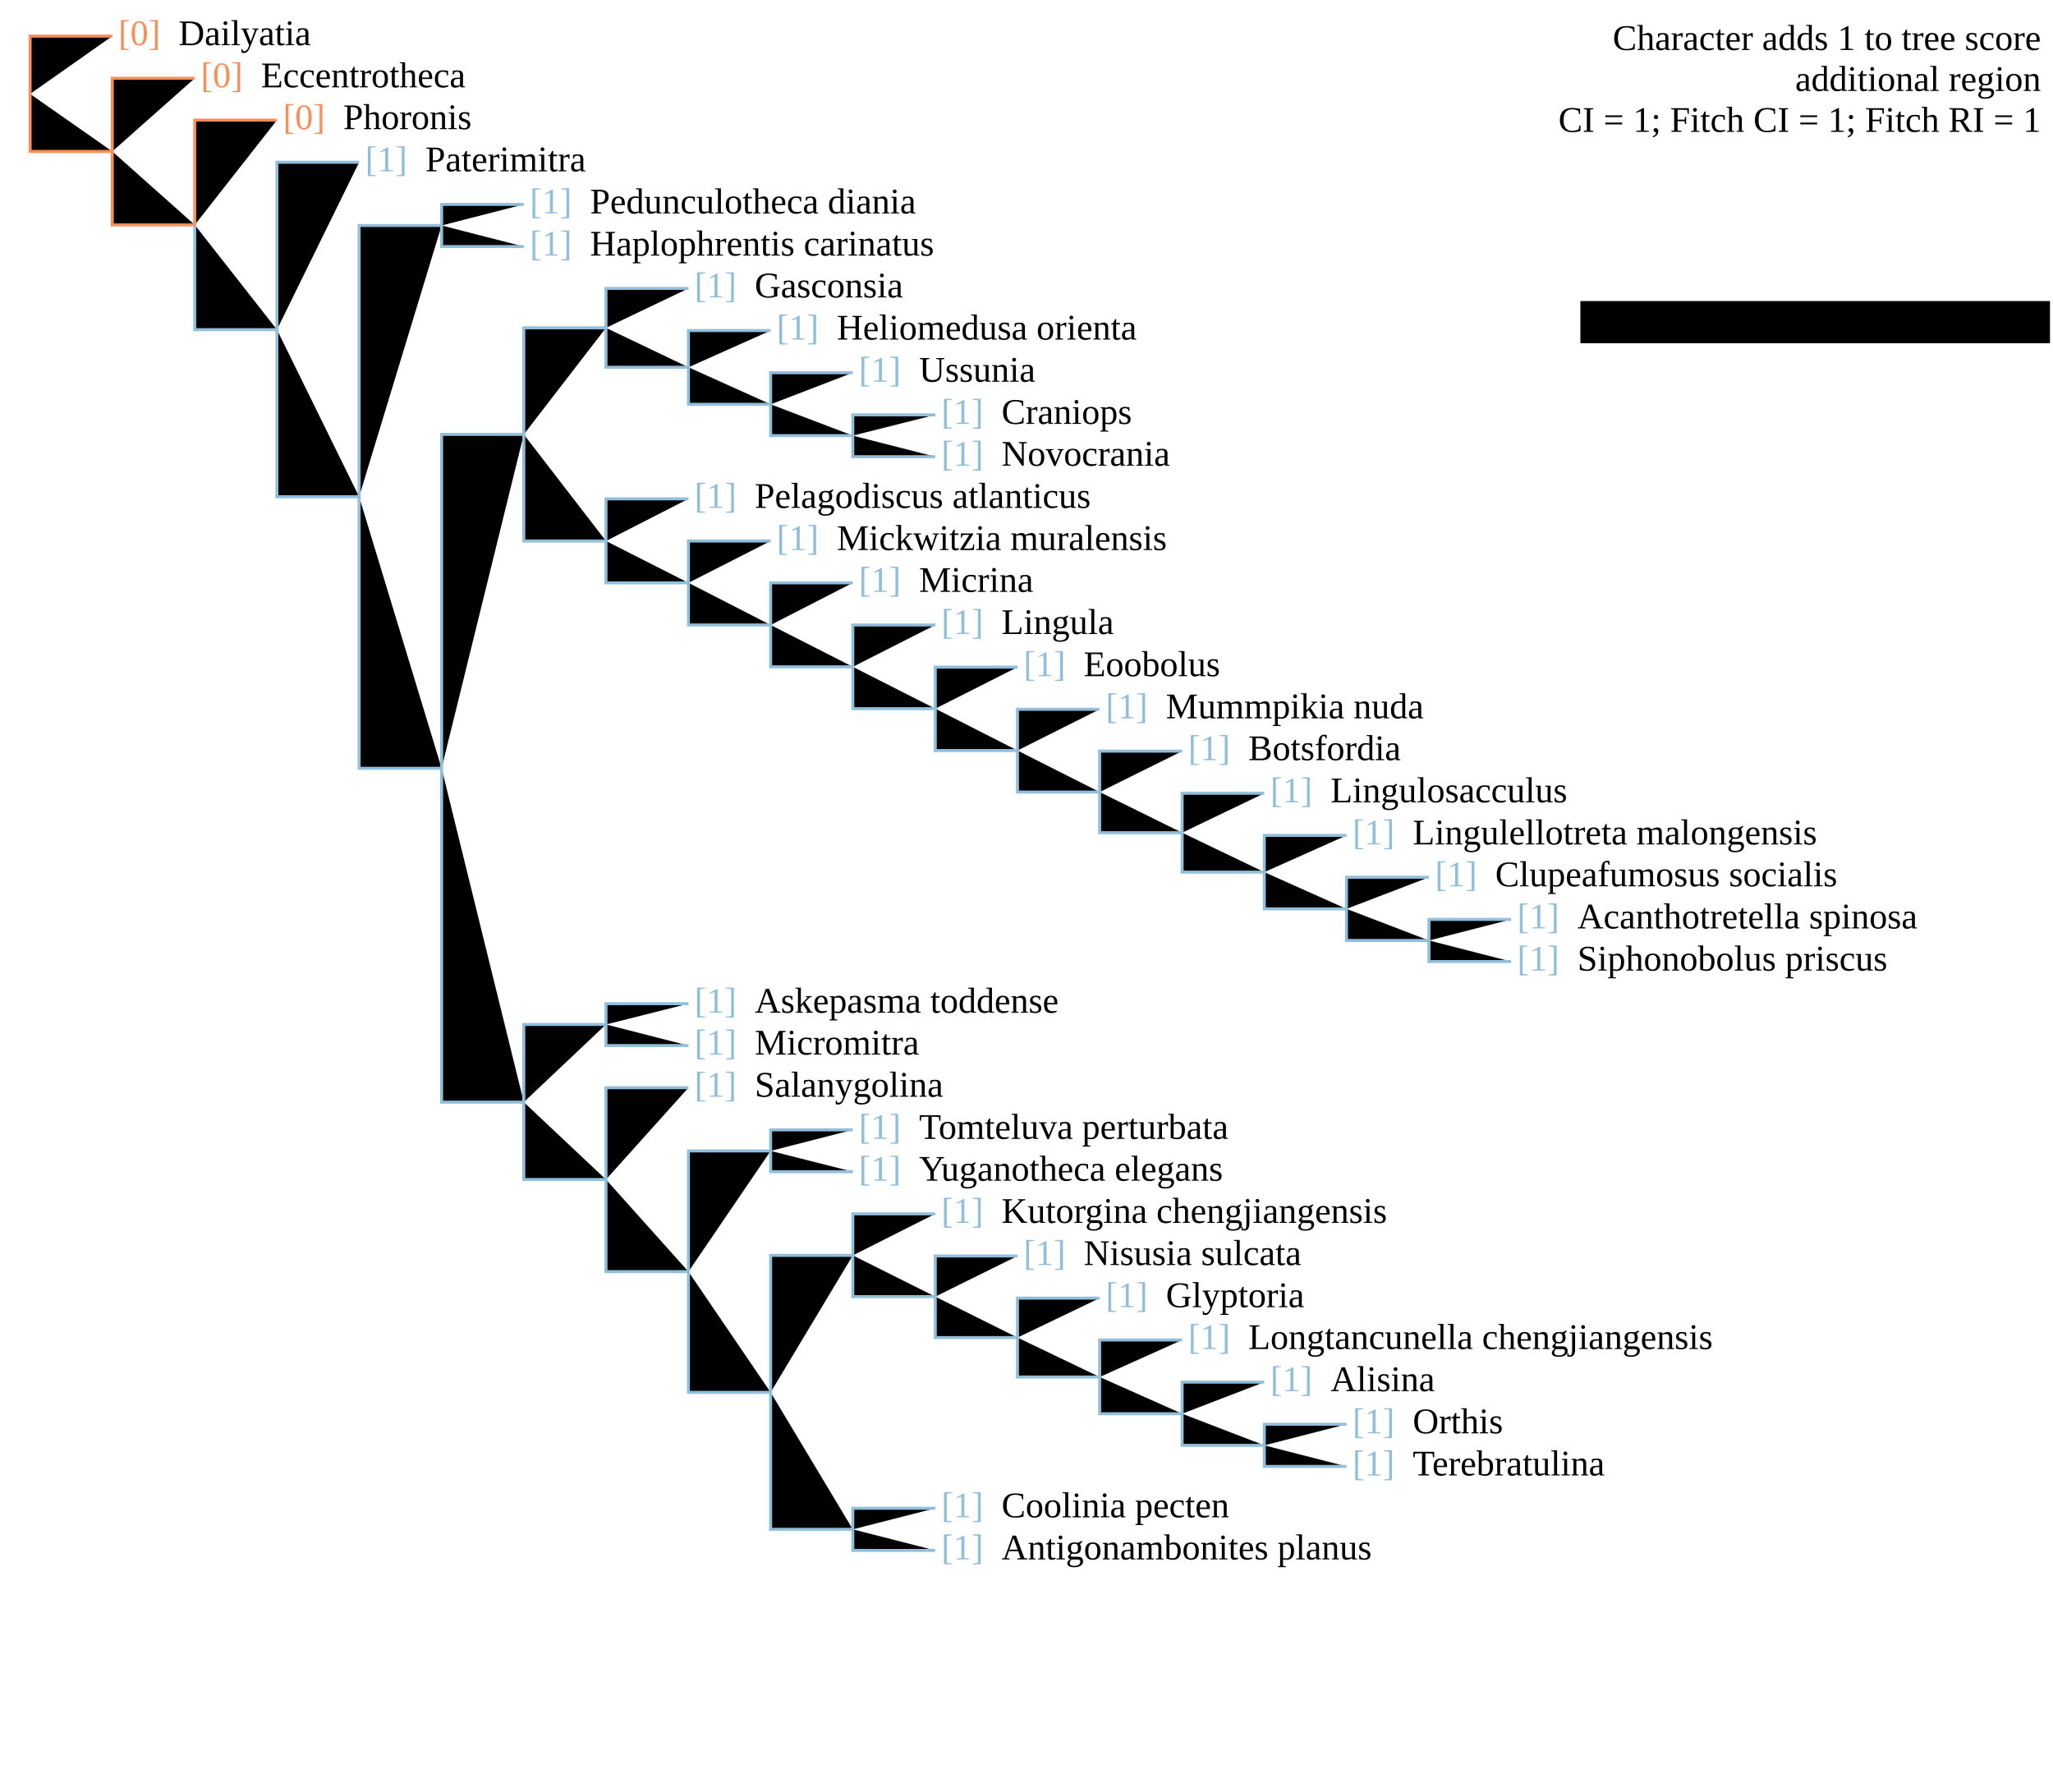
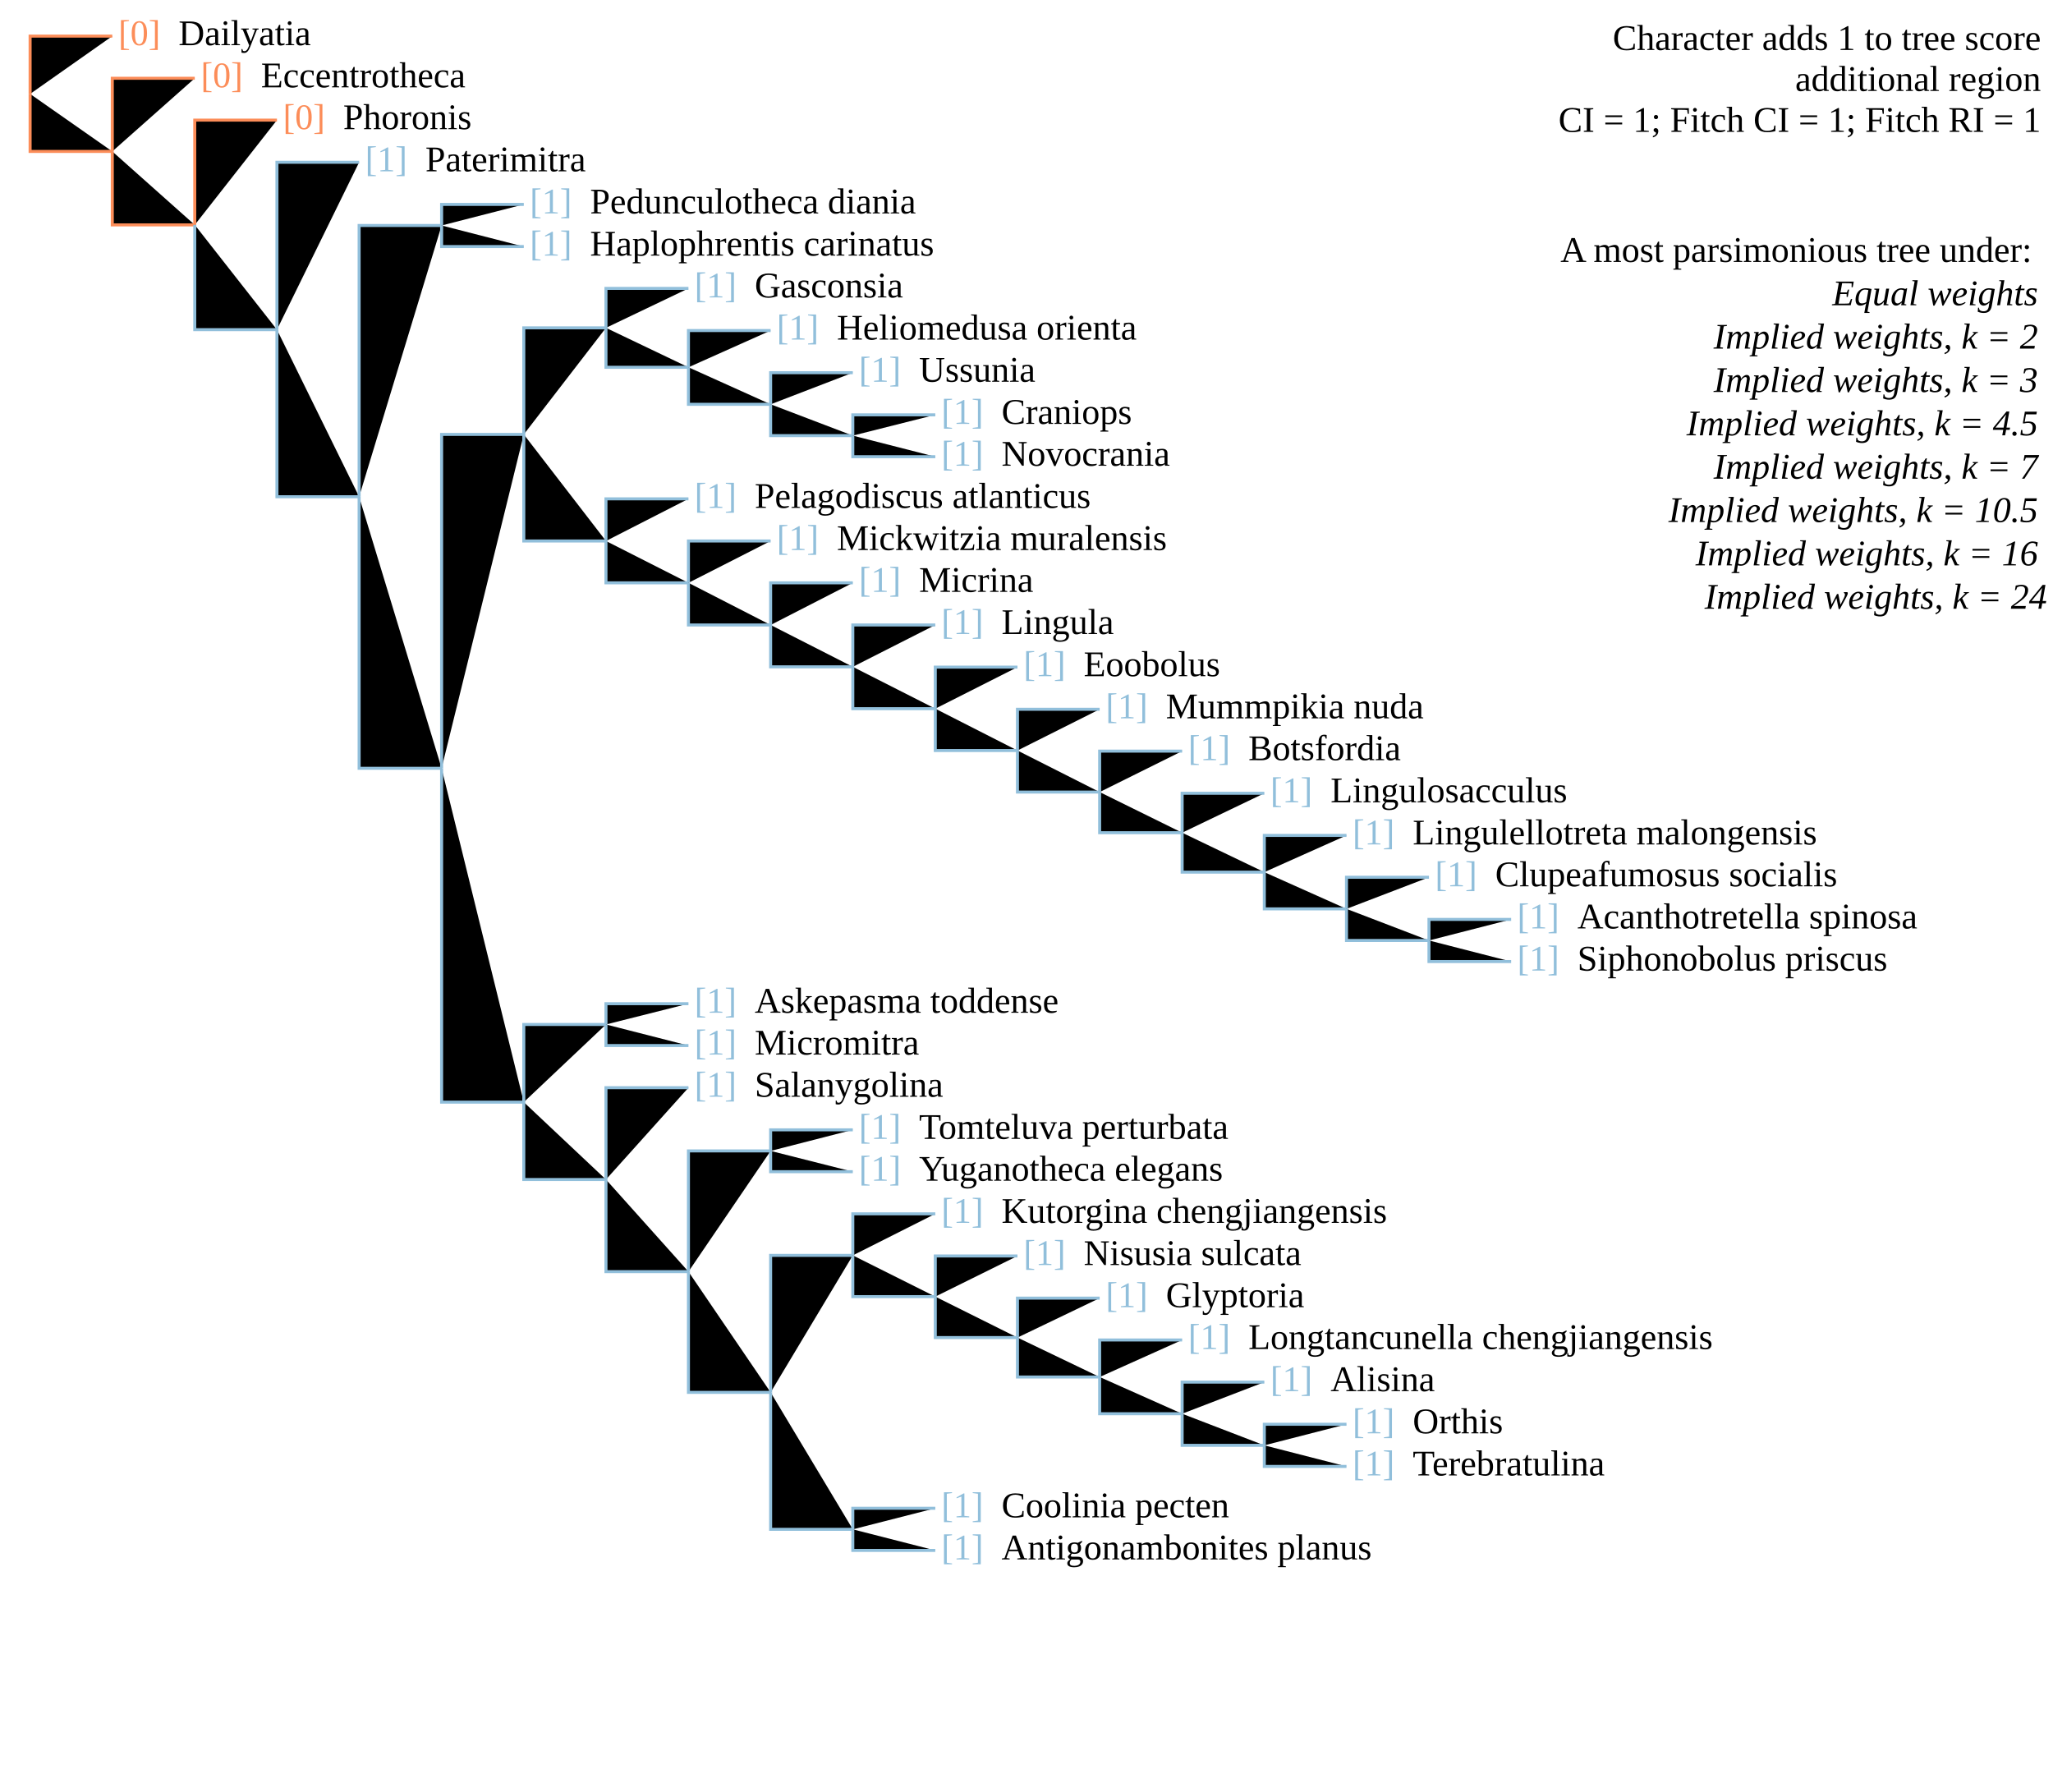
<svg xmlns="http://www.w3.org/2000/svg" version="1.1" width="682" height="595" class="tree" char="2">
+   <text x="678" y="16.6" text-anchor="end" class="stepsLabel">Character adds <tspan class="score">1</tspan> to tree score</text>
+   <text x="678" y="30.2" text-anchor="end" class="stepsLabel">
+     <tspan class="score" /> additional region</text>
+   <text x="678" y="43.8" text-anchor="end" class="stepsLabel">CI = 1; Fitch CI = 1; Fitch RI = 1</text>
+   <text x="678" y="71" text-anchor="end" class="stepsLabel">
+     <tspan dy="16">A most parsimonious tree under:</tspan>
+     <tspan x="680" style="font-style:italic" class="thisAn" dy="1.2em" />
+     <tspan x="680" style="font-style:italic" class="notThisAn" dy="1.2em" />
+     <tspan x="680" style="font-style:italic" class="notThisAn" dy="1.2em" />
+     <tspan x="680" style="font-style:italic" class="notThisAn" dy="1.2em" />
+     <tspan x="680" style="font-style:italic" class="notThisAn" dy="1.2em" />
+     <tspan x="680" style="font-style:italic" class="notThisAn" dy="1.2em" />
+     <tspan x="680" style="font-style:italic" class="notThisAn" dy="1.2em" />
+     <tspan x="680" style="font-style:italic" class="notThisAn" dy="1.2em">Equal weights</tspan>
+     <tspan x="680" style="font-style:italic" class="thisAn" dy="1.2em" />
+     <tspan x="680" style="font-style:italic" class="notThisAn" dy="1.2em" />
+     <tspan x="680" style="font-style:italic" class="notThisAn" dy="1.2em" />
+     <tspan x="680" style="font-style:italic" class="notThisAn" dy="1.2em" />
+     <tspan x="680" style="font-style:italic" class="notThisAn" dy="1.2em" />
+     <tspan x="680" style="font-style:italic" class="notThisAn" dy="1.2em" />
+     <tspan x="680" style="font-style:italic" class="notThisAn" dy="1.2em" />
+     <tspan x="680" style="font-style:italic" class="notThisAn" dy="1.2em">Implied weights, k = 2</tspan>
+     <tspan x="680" style="font-style:italic" class="thisAn" dy="1.2em" />
+     <tspan x="680" style="font-style:italic" class="notThisAn" dy="1.2em" />
+     <tspan x="680" style="font-style:italic" class="notThisAn" dy="1.2em" />
+     <tspan x="680" style="font-style:italic" class="notThisAn" dy="1.2em" />
+     <tspan x="680" style="font-style:italic" class="notThisAn" dy="1.2em" />
+     <tspan x="680" style="font-style:italic" class="notThisAn" dy="1.2em" />
+     <tspan x="680" style="font-style:italic" class="notThisAn" dy="1.2em" />
+     <tspan x="680" style="font-style:italic" class="notThisAn" dy="1.2em">Implied weights, k = 3</tspan>
+     <tspan x="680" style="font-style:italic" class="thisAn" dy="1.2em" />
+     <tspan x="680" style="font-style:italic" class="notThisAn" dy="1.2em" />
+     <tspan x="680" style="font-style:italic" class="notThisAn" dy="1.2em" />
+     <tspan x="680" style="font-style:italic" class="notThisAn" dy="1.2em" />
+     <tspan x="680" style="font-style:italic" class="notThisAn" dy="1.2em" />
+     <tspan x="680" style="font-style:italic" class="notThisAn" dy="1.2em" />
+     <tspan x="680" style="font-style:italic" class="notThisAn" dy="1.2em" />
+     <tspan x="680" style="font-style:italic" class="notThisAn" dy="1.2em">Implied weights, k = 4.5</tspan>
+     <tspan x="680" style="font-style:italic" class="thisAn" dy="1.2em" />
+     <tspan x="680" style="font-style:italic" class="notThisAn" dy="1.2em" />
+     <tspan x="680" style="font-style:italic" class="notThisAn" dy="1.2em" />
+     <tspan x="680" style="font-style:italic" class="notThisAn" dy="1.2em" />
+     <tspan x="680" style="font-style:italic" class="notThisAn" dy="1.2em" />
+     <tspan x="680" style="font-style:italic" class="notThisAn" dy="1.2em" />
+     <tspan x="680" style="font-style:italic" class="notThisAn" dy="1.2em" />
+     <tspan x="680" style="font-style:italic" class="notThisAn" dy="1.2em">Implied weights, k = 7</tspan>
+     <tspan x="680" style="font-style:italic" class="thisAn" dy="1.2em" />
+     <tspan x="680" style="font-style:italic" class="notThisAn" dy="1.2em" />
+     <tspan x="680" style="font-style:italic" class="notThisAn" dy="1.2em" />
+     <tspan x="680" style="font-style:italic" class="notThisAn" dy="1.2em" />
+     <tspan x="680" style="font-style:italic" class="notThisAn" dy="1.2em" />
+     <tspan x="680" style="font-style:italic" class="notThisAn" dy="1.2em" />
+     <tspan x="680" style="font-style:italic" class="notThisAn" dy="1.2em" />
+     <tspan x="680" style="font-style:italic" class="notThisAn" dy="1.2em">Implied weights, k = 10.5</tspan>
+     <tspan x="680" style="font-style:italic" class="thisAn" dy="1.2em" />
+     <tspan x="680" style="font-style:italic" class="notThisAn" dy="1.2em" />
+     <tspan x="680" style="font-style:italic" class="notThisAn" dy="1.2em" />
+     <tspan x="680" style="font-style:italic" class="notThisAn" dy="1.2em" />
+     <tspan x="680" style="font-style:italic" class="notThisAn" dy="1.2em" />
+     <tspan x="680" style="font-style:italic" class="notThisAn" dy="1.2em" />
+     <tspan x="680" style="font-style:italic" class="notThisAn" dy="1.2em" />
+     <tspan x="680" style="font-style:italic" class="notThisAn" dy="1.2em">Implied weights, k = 16</tspan>
+     <tspan x="680" style="font-style:italic" class="thisAn" dy="1.2em" />
+     <tspan x="680" style="font-style:italic" class="notThisAn" dy="1.2em" />
+     <tspan x="680" style="font-style:italic" class="notThisAn" dy="1.2em" />
+     <tspan x="680" style="font-style:italic" class="notThisAn" dy="1.2em" />
+     <tspan x="680" style="font-style:italic" class="notThisAn" dy="1.2em" />
+     <tspan x="680" style="font-style:italic" class="notThisAn" dy="1.2em" />
+     <tspan x="680" style="font-style:italic" class="notThisAn" dy="1.2em" />
+     <tspan x="680" style="font-style:italic" class="notThisAn" dy="1.2em">Implied weights, k = 24</tspan>
+   </text>
  <text x="39.3" y="15" fill="#fc8d59" class="flag">[0]</text>
  <text x="59.3" y="15" class="taxonLabel">Dailyatia</text>
  <text x="66.7" y="29" fill="#fc8d59" class="flag">[0]</text>
  <text x="86.7" y="29" class="taxonLabel">Eccentrotheca</text>
  <text x="94" y="42.9" fill="#fc8d59" class="flag">[0]</text>
  <text x="114" y="42.9" class="taxonLabel">Phoronis</text>
  <text x="121.3" y="56.9" fill="#91bfdb" class="flag">[1]</text>
  <text x="141.3" y="56.9" class="taxonLabel">Paterimitra</text>
  <text x="176" y="70.9" fill="#91bfdb" class="flag">[1]</text>
  <text x="196" y="70.9" class="taxonLabel">Pedunculotheca diania</text>
  <text x="176" y="84.9" fill="#91bfdb" class="flag">[1]</text>
  <text x="196" y="84.9" class="taxonLabel">Haplophrentis carinatus</text>
  <text x="230.7" y="98.8" fill="#91bfdb" class="flag">[1]</text>
  <text x="250.7" y="98.8" class="taxonLabel">Gasconsia</text>
  <text x="258" y="112.8" fill="#91bfdb" class="flag">[1]</text>
  <text x="278" y="112.8" class="taxonLabel">Heliomedusa orienta</text>
  <text x="285.3" y="126.8" fill="#91bfdb" class="flag">[1]</text>
  <text x="305.3" y="126.8" class="taxonLabel">Ussunia</text>
  <text x="312.7" y="140.8" fill="#91bfdb" class="flag">[1]</text>
  <text x="332.7" y="140.8" class="taxonLabel">Craniops</text>
  <text x="312.7" y="154.7" fill="#91bfdb" class="flag">[1]</text>
  <text x="332.7" y="154.7" class="taxonLabel">Novocrania</text>
  <text x="230.7" y="168.7" fill="#91bfdb" class="flag">[1]</text>
  <text x="250.7" y="168.7" class="taxonLabel">Pelagodiscus atlanticus</text>
  <text x="258" y="182.7" fill="#91bfdb" class="flag">[1]</text>
  <text x="278" y="182.7" class="taxonLabel">Mickwitzia muralensis</text>
  <text x="285.3" y="196.6" fill="#91bfdb" class="flag">[1]</text>
  <text x="305.3" y="196.6" class="taxonLabel">Micrina</text>
  <text x="312.7" y="210.6" fill="#91bfdb" class="flag">[1]</text>
  <text x="332.7" y="210.6" class="taxonLabel">Lingula</text>
  <text x="340" y="224.6" fill="#91bfdb" class="flag">[1]</text>
  <text x="360" y="224.6" class="taxonLabel">Eoobolus</text>
  <text x="367.3" y="238.6" fill="#91bfdb" class="flag">[1]</text>
  <text x="387.3" y="238.6" class="taxonLabel">Mummpikia nuda</text>
  <text x="394.7" y="252.5" fill="#91bfdb" class="flag">[1]</text>
  <text x="414.7" y="252.5" class="taxonLabel">Botsfordia</text>
  <text x="422" y="266.5" fill="#91bfdb" class="flag">[1]</text>
  <text x="442" y="266.5" class="taxonLabel">Lingulosacculus</text>
  <text x="449.3" y="280.5" fill="#91bfdb" class="flag">[1]</text>
  <text x="469.3" y="280.5" class="taxonLabel">Lingulellotreta malongensis</text>
  <text x="476.7" y="294.4" fill="#91bfdb" class="flag">[1]</text>
  <text x="496.7" y="294.4" class="taxonLabel">Clupeafumosus socialis</text>
  <text x="504" y="308.4" fill="#91bfdb" class="flag">[1]</text>
  <text x="524" y="308.4" class="taxonLabel">Acanthotretella spinosa</text>
  <text x="504" y="322.4" fill="#91bfdb" class="flag">[1]</text>
  <text x="524" y="322.4" class="taxonLabel">Siphonobolus priscus</text>
  <text x="230.7" y="336.4" fill="#91bfdb" class="flag">[1]</text>
  <text x="250.7" y="336.4" class="taxonLabel">Askepasma toddense</text>
  <text x="230.7" y="350.3" fill="#91bfdb" class="flag">[1]</text>
  <text x="250.7" y="350.3" class="taxonLabel">Micromitra</text>
  <text x="230.7" y="364.3" fill="#91bfdb" class="flag">[1]</text>
  <text x="250.7" y="364.3" class="taxonLabel">Salanygolina</text>
  <text x="285.3" y="378.3" fill="#91bfdb" class="flag">[1]</text>
  <text x="305.3" y="378.3" class="taxonLabel">Tomteluva perturbata</text>
  <text x="285.3" y="392.2" fill="#91bfdb" class="flag">[1]</text>
  <text x="305.3" y="392.2" class="taxonLabel">Yuganotheca elegans</text>
  <text x="312.7" y="406.2" fill="#91bfdb" class="flag">[1]</text>
  <text x="332.7" y="406.2" class="taxonLabel">Kutorgina chengjiangensis</text>
  <text x="340" y="420.2" fill="#91bfdb" class="flag">[1]</text>
  <text x="360" y="420.2" class="taxonLabel">Nisusia sulcata</text>
  <text x="367.3" y="434.2" fill="#91bfdb" class="flag">[1]</text>
  <text x="387.3" y="434.2" class="taxonLabel">Glyptoria</text>
  <text x="394.7" y="448.1" fill="#91bfdb" class="flag">[1]</text>
  <text x="414.7" y="448.1" class="taxonLabel">Longtancunella chengjiangensis</text>
  <text x="422" y="462.1" fill="#91bfdb" class="flag">[1]</text>
  <text x="442" y="462.1" class="taxonLabel">Alisina</text>
  <text x="449.3" y="476.1" fill="#91bfdb" class="flag">[1]</text>
  <text x="469.3" y="476.1" class="taxonLabel">Orthis</text>
  <text x="449.3" y="490.1" fill="#91bfdb" class="flag">[1]</text>
  <text x="469.3" y="490.1" class="taxonLabel">Terebratulina</text>
  <text x="312.7" y="504" fill="#91bfdb" class="flag">[1]</text>
  <text x="332.7" y="504" class="taxonLabel">Coolinia pecten</text>
  <text x="312.7" y="518" fill="#91bfdb" class="flag">[1]</text>
  <text x="332.7" y="518" class="taxonLabel">Antigonambonites planus</text>
  <path d="M10,31.2V12H37.3" stroke="#fc8d59" />
  <path d="M10,31.2V50.3H37.3" stroke="#fc8d59" />
  <path d="M37.3,50.3V26H64.7" stroke="#fc8d59" />
  <path d="M37.3,50.3V74.7H64.7" stroke="#fc8d59" />
  <path d="M64.7,74.7V39.9H92" stroke="#fc8d59" />
  <path d="M64.7,74.7V109.5H92" stroke="#91bfdb" />
  <path d="M92,109.5V53.9H119.3" stroke="#91bfdb" />
  <path d="M92,109.5V165H119.3" stroke="#91bfdb" />
  <path d="M119.3,165V74.9H146.7" stroke="#91bfdb" />
  <path d="M146.7,74.9V67.9H174" stroke="#91bfdb" />
  <path d="M146.7,74.9V81.9H174" stroke="#91bfdb" />
  <path d="M119.3,165V255.2H146.7" stroke="#91bfdb" />
  <path d="M146.7,255.2V144.3H174" stroke="#91bfdb" />
  <path d="M174,144.3V108.9H201.3" stroke="#91bfdb" />
  <path d="M201.3,108.9V95.8H228.7" stroke="#91bfdb" />
  <path d="M201.3,108.9V122H228.7" stroke="#91bfdb" />
  <path d="M228.7,122V109.8H256" stroke="#91bfdb" />
  <path d="M228.7,122V134.3H256" stroke="#91bfdb" />
  <path d="M256,134.3V123.8H283.3" stroke="#91bfdb" />
  <path d="M256,134.3V144.7H283.3" stroke="#91bfdb" />
  <path d="M283.3,144.7V137.8H310.7" stroke="#91bfdb" />
  <path d="M283.3,144.7V151.7H310.7" stroke="#91bfdb" />
  <path d="M174,144.3V179.7H201.3" stroke="#91bfdb" />
  <path d="M201.3,179.7V165.7H228.7" stroke="#91bfdb" />
  <path d="M201.3,179.7V193.6H228.7" stroke="#91bfdb" />
  <path d="M228.7,193.6V179.7H256" stroke="#91bfdb" />
  <path d="M228.7,193.6V207.6H256" stroke="#91bfdb" />
  <path d="M256,207.6V193.6H283.3" stroke="#91bfdb" />
  <path d="M256,207.6V221.5H283.3" stroke="#91bfdb" />
  <path d="M283.3,221.5V207.6H310.7" stroke="#91bfdb" />
  <path d="M283.3,221.5V235.4H310.7" stroke="#91bfdb" />
  <path d="M310.7,235.4V221.6H338" stroke="#91bfdb" />
  <path d="M310.7,235.4V249.3H338" stroke="#91bfdb" />
  <path d="M338,249.3V235.6H365.3" stroke="#91bfdb" />
  <path d="M338,249.3V263.1H365.3" stroke="#91bfdb" />
  <path d="M365.3,263.1V249.5H392.7" stroke="#91bfdb" />
  <path d="M365.3,263.1V276.6H392.7" stroke="#91bfdb" />
  <path d="M392.7,276.6V263.5H420" stroke="#91bfdb" />
  <path d="M392.7,276.6V289.7H420" stroke="#91bfdb" />
  <path d="M420,289.7V277.5H447.3" stroke="#91bfdb" />
  <path d="M420,289.7V301.9H447.3" stroke="#91bfdb" />
  <path d="M447.3,301.9V291.4H474.7" stroke="#91bfdb" />
  <path d="M447.3,301.9V312.4H474.7" stroke="#91bfdb" />
  <path d="M474.7,312.4V305.4H502" stroke="#91bfdb" />
  <path d="M474.7,312.4V319.4H502" stroke="#91bfdb" />
  <path d="M146.7,255.2V366.1H174" stroke="#91bfdb" />
  <path d="M174,366.1V340.3H201.3" stroke="#91bfdb" />
  <path d="M201.3,340.3V333.4H228.7" stroke="#91bfdb" />
  <path d="M201.3,340.3V347.3H228.7" stroke="#91bfdb" />
  <path d="M174,366.1V391.8H201.3" stroke="#91bfdb" />
  <path d="M201.3,391.8V361.3H228.7" stroke="#91bfdb" />
  <path d="M201.3,391.8V422.4H228.7" stroke="#91bfdb" />
  <path d="M228.7,422.4V382.3H256" stroke="#91bfdb" />
  <path d="M256,382.3V375.3H283.3" stroke="#91bfdb" />
  <path d="M256,382.3V389.2H283.3" stroke="#91bfdb" />
  <path d="M228.7,422.4V462.5H256" stroke="#91bfdb" />
  <path d="M256,462.5V417H283.3" stroke="#91bfdb" />
  <path d="M283.3,417V403.2H310.7" stroke="#91bfdb" />
  <path d="M283.3,417V430.7H310.7" stroke="#91bfdb" />
  <path d="M310.7,430.7V417.2H338" stroke="#91bfdb" />
  <path d="M310.7,430.7V444.3H338" stroke="#91bfdb" />
  <path d="M338,444.3V431.2H365.3" stroke="#91bfdb" />
  <path d="M338,444.3V457.4H365.3" stroke="#91bfdb" />
  <path d="M365.3,457.4V445.1H392.7" stroke="#91bfdb" />
  <path d="M365.3,457.4V469.6H392.7" stroke="#91bfdb" />
  <path d="M392.7,469.6V459.1H420" stroke="#91bfdb" />
  <path d="M392.7,469.6V480.1H420" stroke="#91bfdb" />
  <path d="M420,480.1V473.1H447.3" stroke="#91bfdb" />
  <path d="M420,480.1V487.1H447.3" stroke="#91bfdb" />
  <path d="M256,462.5V508H283.3" stroke="#91bfdb" />
  <path d="M283.3,508V501H310.7" stroke="#91bfdb" />
  <path d="M283.3,508V515H310.7" stroke="#91bfdb" />
-   <text x="678" y="16.6" text-anchor="end" class="stepsLabel">Character adds <tspan class="score">1</tspan> to tree score</text>
-   <text x="678" y="30.2" text-anchor="end" class="stepsLabel">
-     <tspan class="score" /> additional region</text>
-   <text x="678" y="43.8" text-anchor="end" class="stepsLabel">CI = 1; Fitch CI = 1; Fitch RI = 1</text>
-   <path d="M681,100h-156v14h156z" class="analysis" />
</svg>
